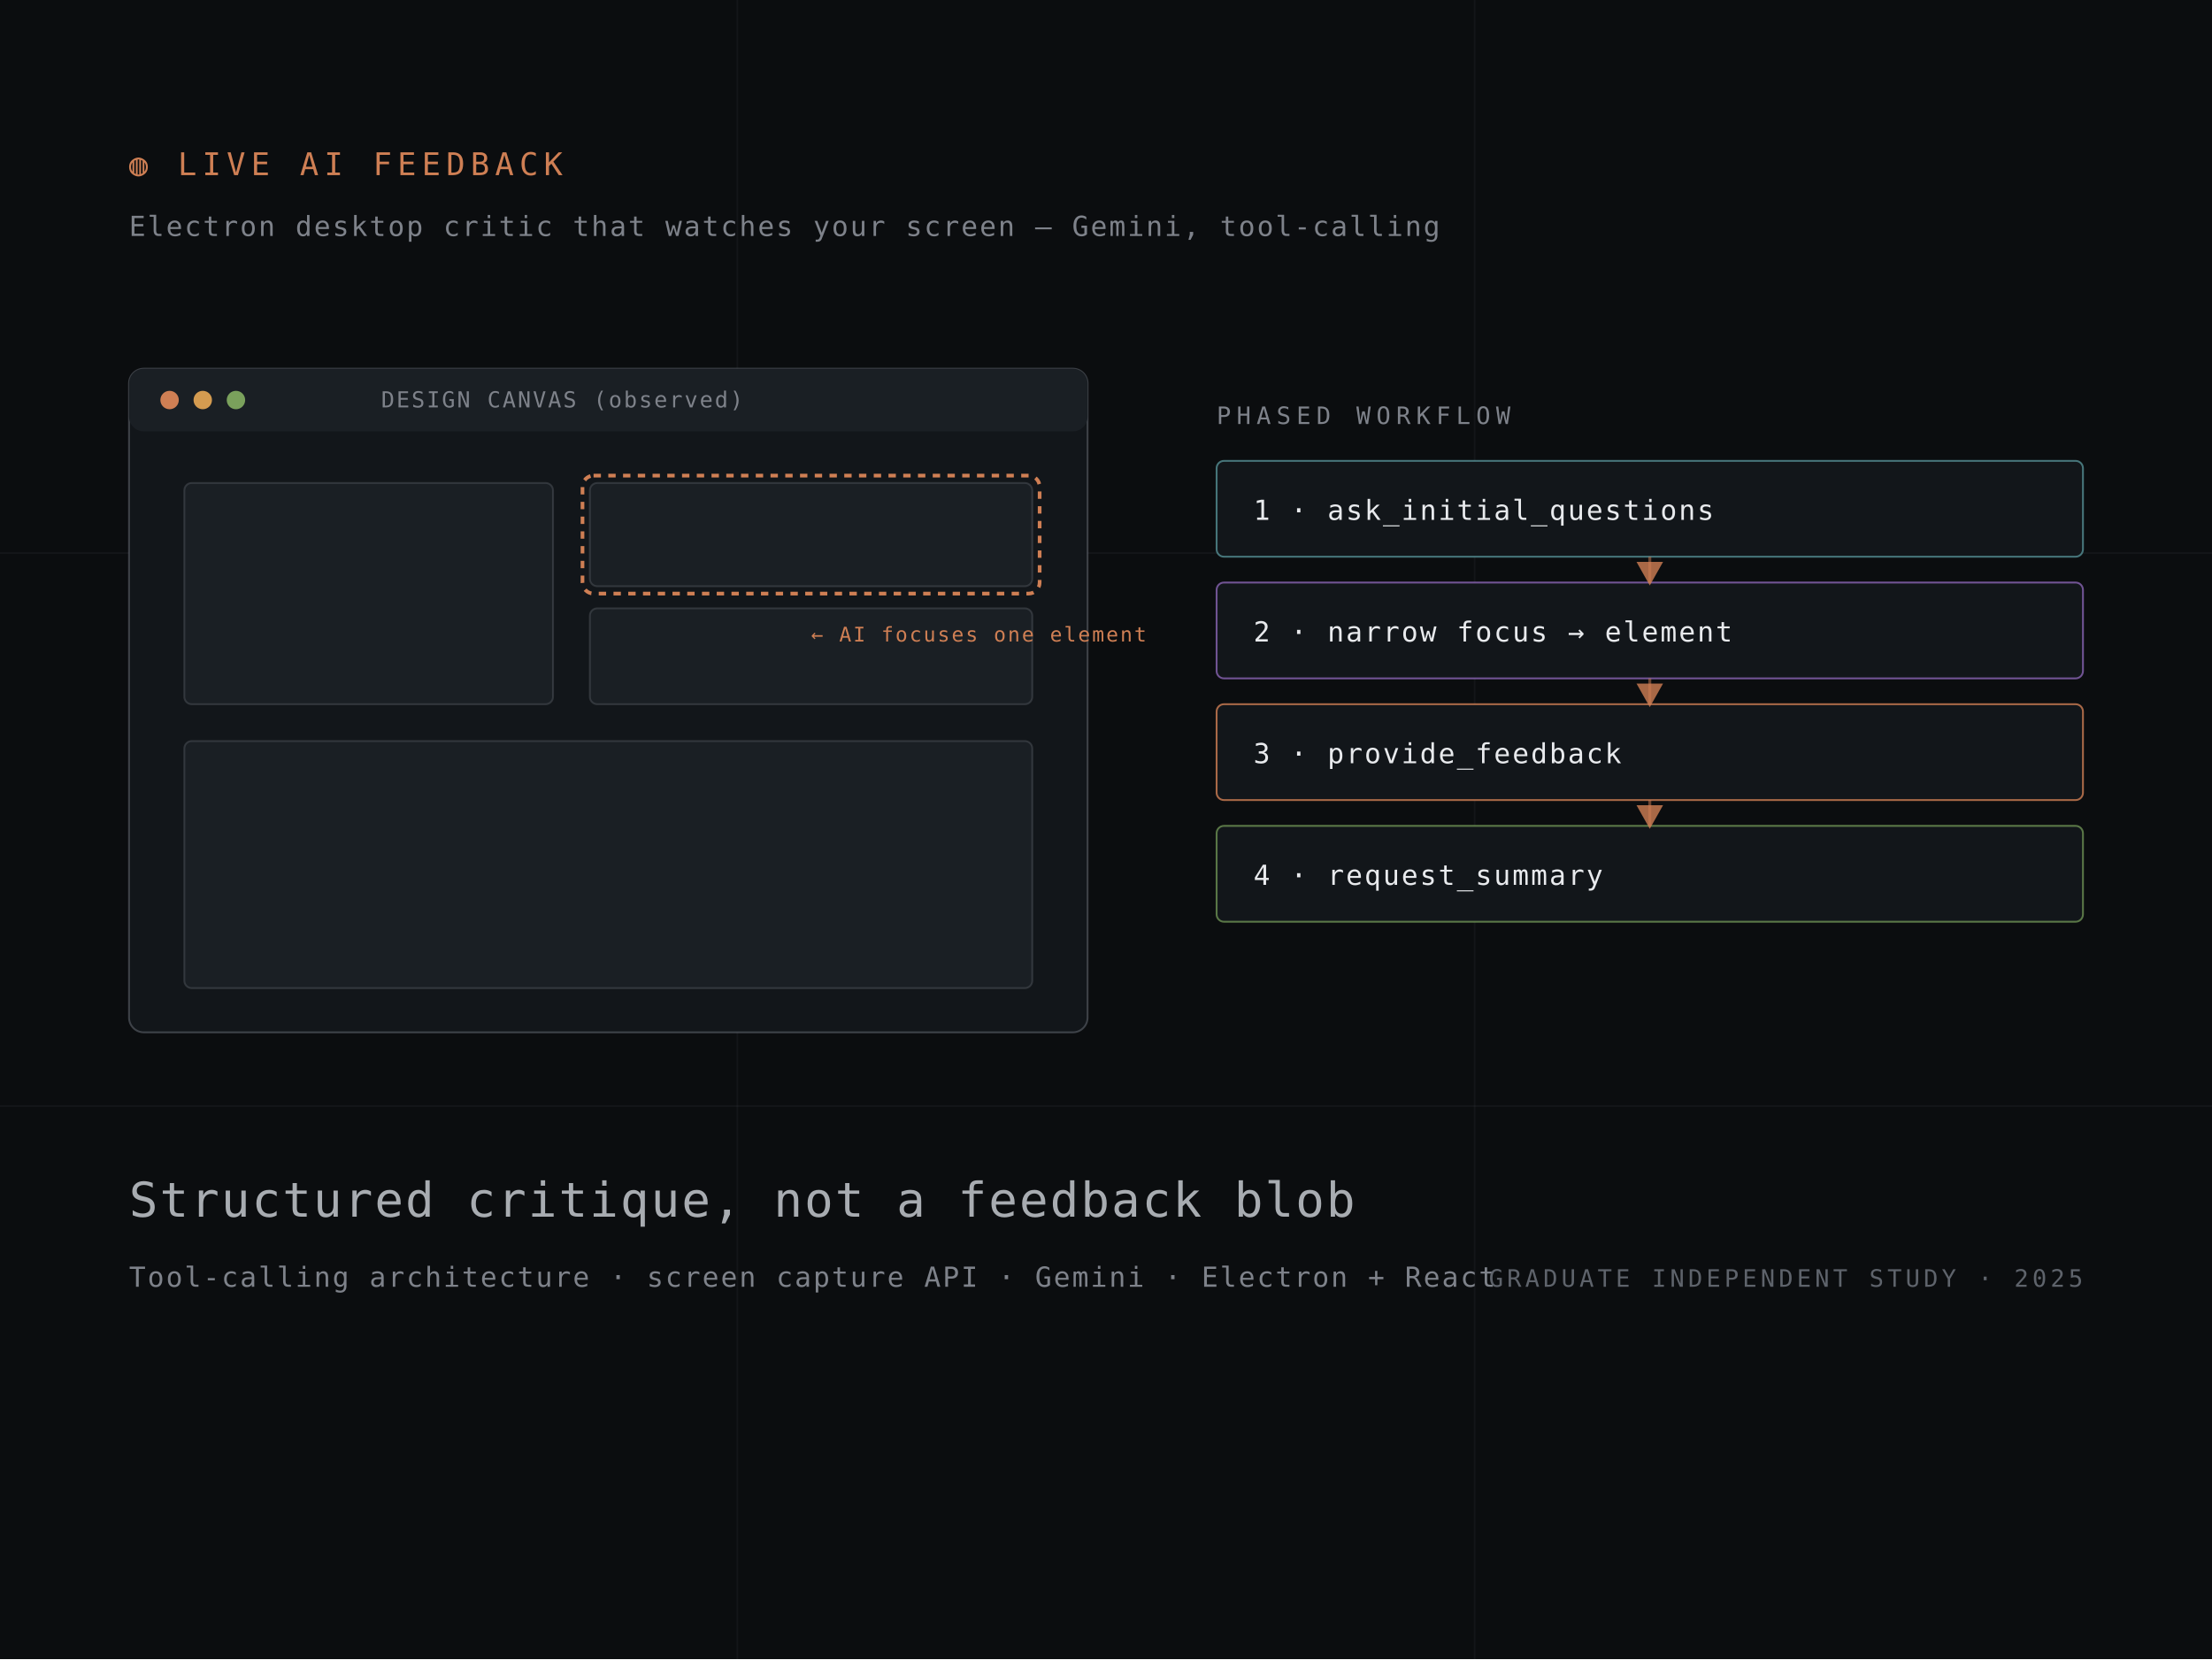
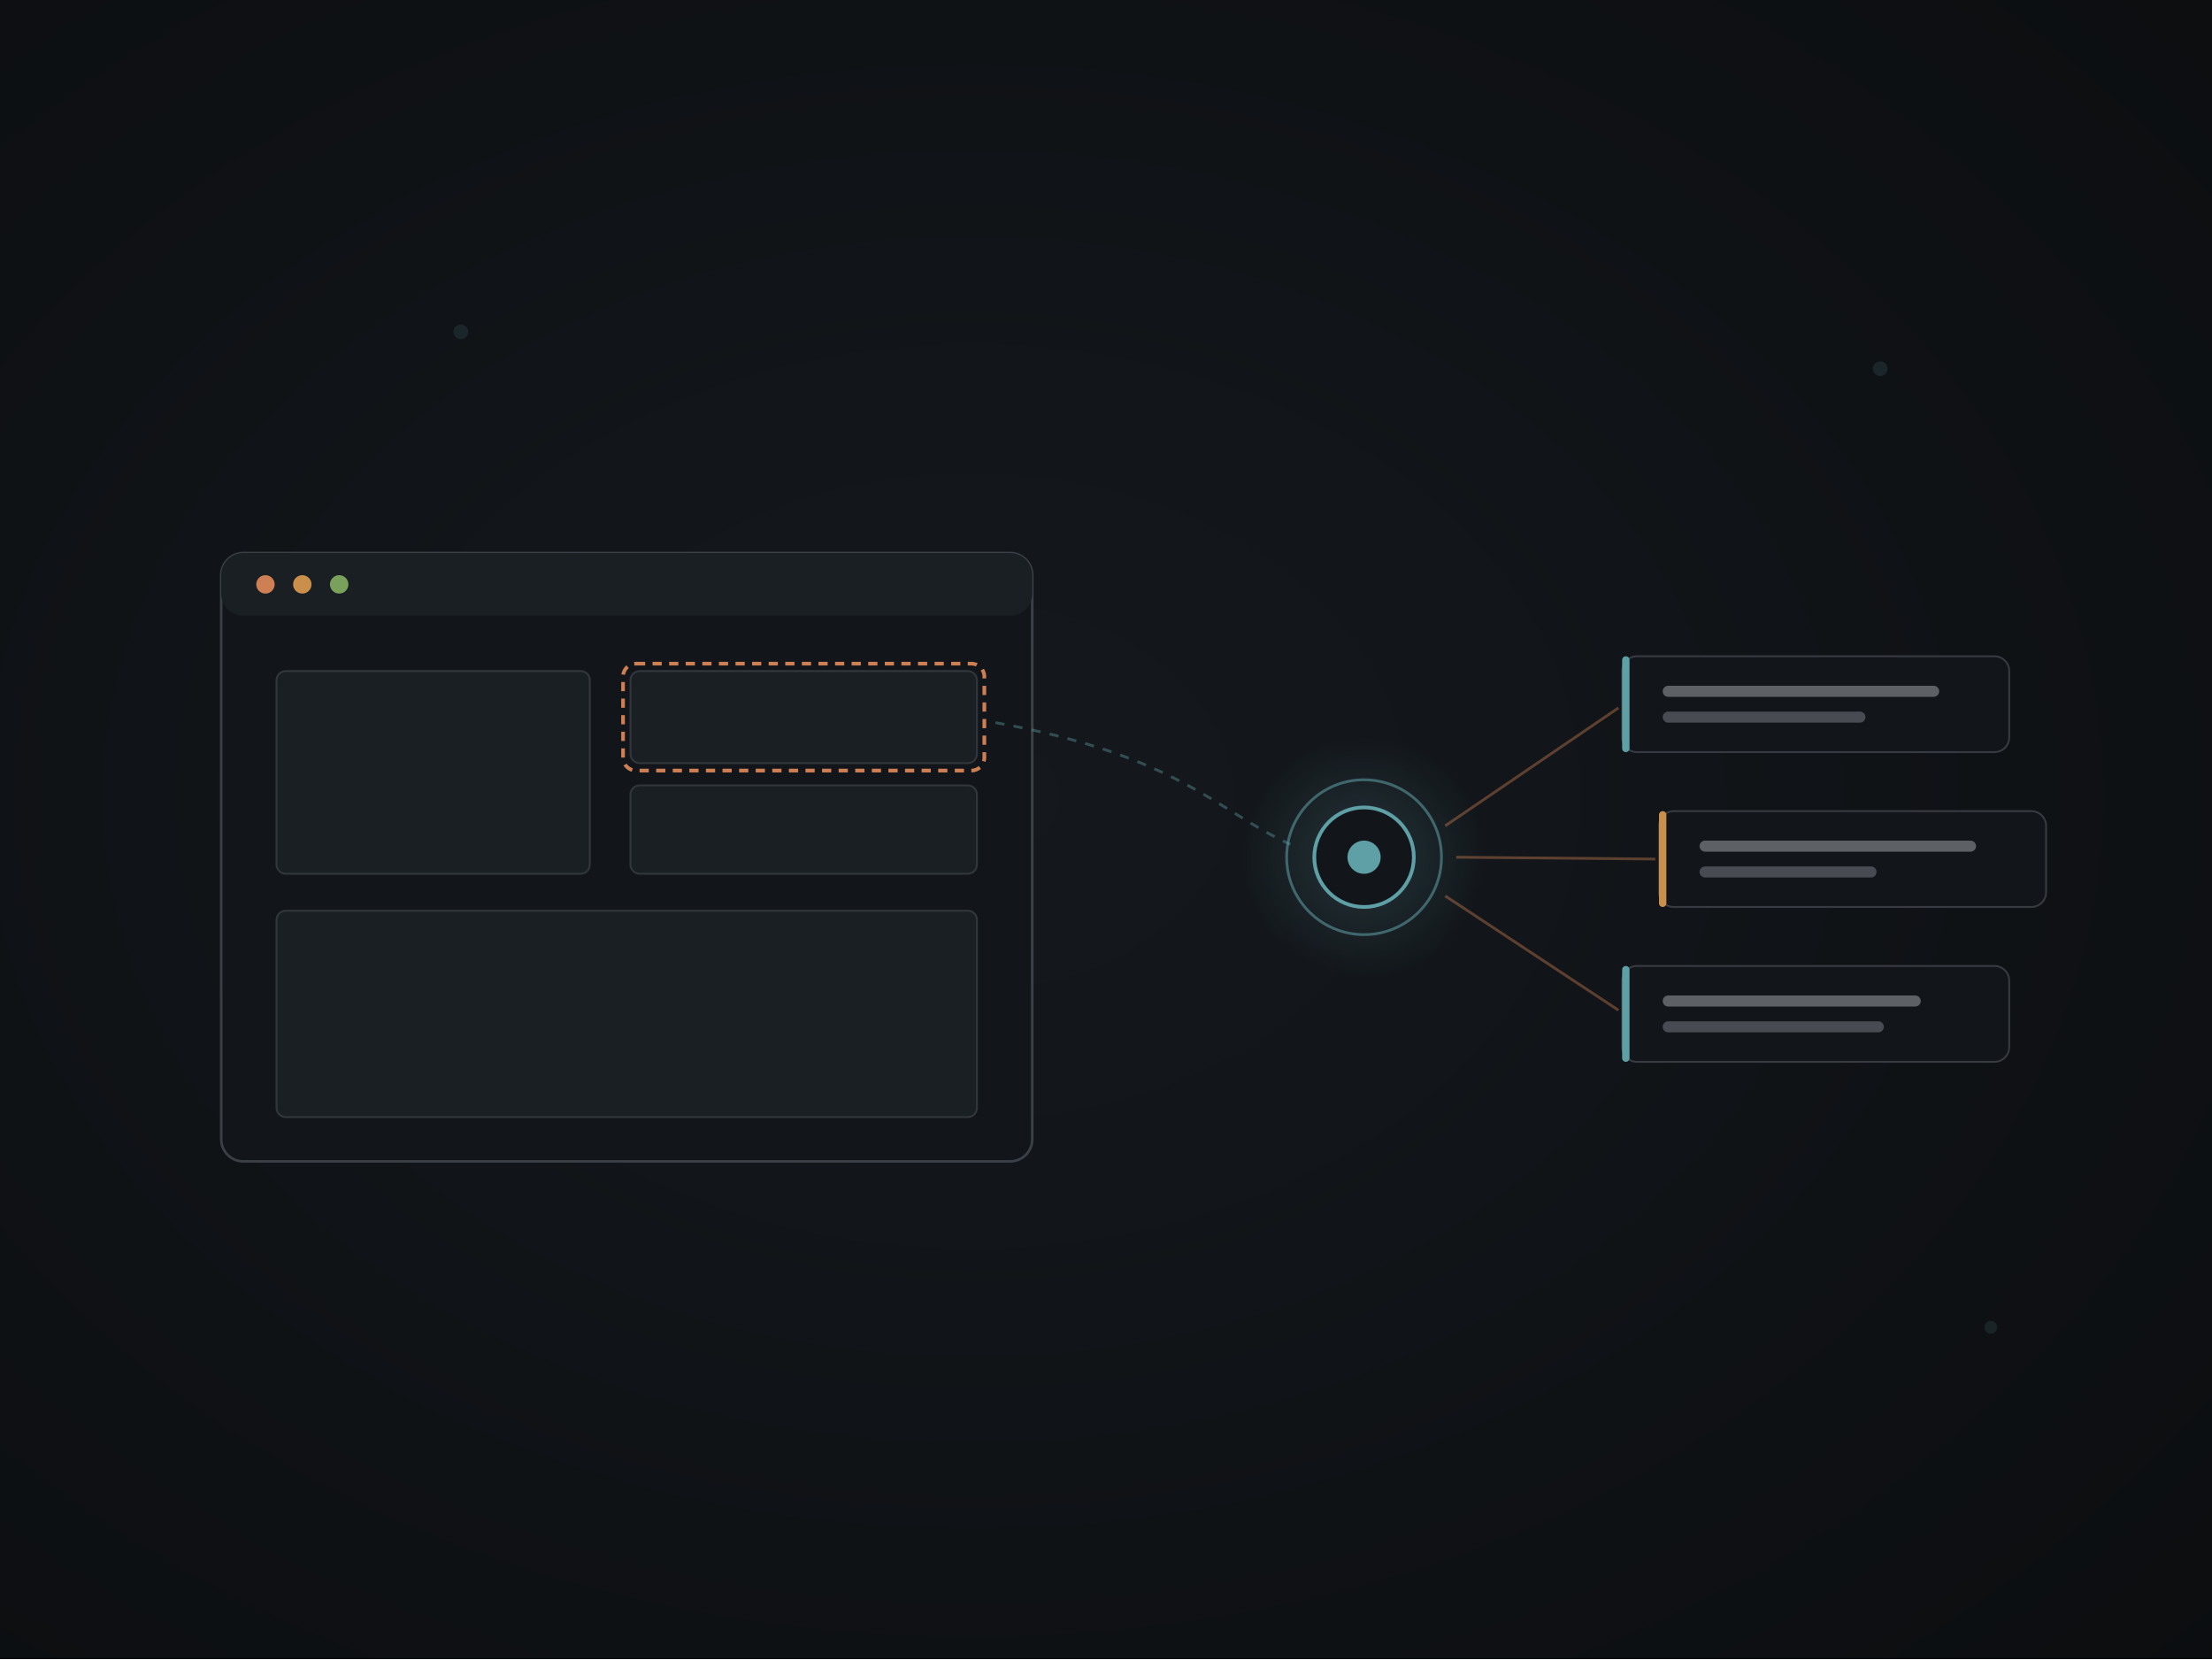
- <svg xmlns="http://www.w3.org/2000/svg" viewBox="0 0 1200 900" width="1200" height="900" font-family="'IBM Plex Mono', ui-monospace, monospace">
+ <svg xmlns="http://www.w3.org/2000/svg" viewBox="0 0 1200 900" width="1200" height="900">
  <defs>
-     <marker id="af-arrow" markerWidth="9" markerHeight="9" refX="7" refY="4.5" orient="auto">
-       <path d="M0,0 L8,4.5 L0,9 Z" fill="#cf7f54" fill-opacity="0.8" />
-     </marker>
+     <radialGradient id="lg" cx="44%" cy="48%" r="78%">
+       <stop offset="0%" stop-color="#15191e" />
+       <stop offset="100%" stop-color="#0b0d0f" />
+     </radialGradient>
+     <radialGradient id="eye" cx="50%" cy="50%" r="50%">
+       <stop offset="0%" stop-color="#5fa0a6" stop-opacity="0.22" />
+       <stop offset="100%" stop-color="#5fa0a6" stop-opacity="0" />
+     </radialGradient>
  </defs>
-   <rect width="1200" height="900" fill="#0b0d0f" />
-   <g stroke="#5e636b" stroke-opacity="0.10" stroke-width="1">
-     <line x1="0" y1="300" x2="1200" y2="300" />
-     <line x1="0" y1="600" x2="1200" y2="600" />
-     <line x1="400" y1="0" x2="400" y2="900" />
-     <line x1="800" y1="0" x2="800" y2="900" />
+   <rect width="1200" height="900" fill="url(#lg)" />
+   <rect x="120" y="300" width="440" height="330" rx="12" fill="#12161a" stroke="#5e636b" stroke-opacity="0.55" stroke-width="1.4" />
+   <rect x="120" y="300" width="440" height="34" rx="12" fill="#1a1f24" />
+   <circle cx="144" cy="317" r="5" fill="#cf7f54" />
+   <circle cx="164" cy="317" r="5" fill="#c98f4b" />
+   <circle cx="184" cy="317" r="5" fill="#7aa15c" />
+   <rect x="150" y="364" width="170" height="110" rx="5" fill="#1a1f24" stroke="#5e636b" stroke-opacity="0.4" />
+   <rect x="342" y="364" width="188" height="50" rx="5" fill="#1a1f24" stroke="#5e636b" stroke-opacity="0.4" />
+   <rect x="342" y="426" width="188" height="48" rx="5" fill="#1a1f24" stroke="#5e636b" stroke-opacity="0.4" />
+   <rect x="150" y="494" width="380" height="112" rx="5" fill="#1a1f24" stroke="#5e636b" stroke-opacity="0.4" />
+   <rect x="338" y="360" width="196" height="58" rx="7" fill="none" stroke="#cf7f54" stroke-width="2" stroke-dasharray="5 4" />
+   <circle cx="740" cy="465" r="66" fill="url(#eye)" />
+   <circle cx="740" cy="465" r="42" fill="none" stroke="#5fa0a6" stroke-opacity="0.55" stroke-width="1.5" />
+   <circle cx="740" cy="465" r="27" fill="#12161a" stroke="#5fa0a6" stroke-width="2" />
+   <circle cx="740" cy="465" r="9" fill="#5fa0a6" />
+   <path d="M540,392 C640,410 660,440 700,458" fill="none" stroke="#5fa0a6" stroke-opacity="0.4" stroke-width="1.5" stroke-dasharray="5 5" />
+   <g>
+     <rect x="880" y="356" width="210" height="52" rx="8" fill="#12161a" stroke="#5e636b" stroke-opacity="0.5" />
+     <rect x="880" y="356" width="4" height="52" rx="2" fill="#5fa0a6" />
+     <rect x="902" y="372" width="150" height="6" rx="3" fill="#a8acb1" fill-opacity="0.5" />
+     <rect x="902" y="386" width="110" height="6" rx="3" fill="#7e828a" fill-opacity="0.5" />
+     <rect x="900" y="440" width="210" height="52" rx="8" fill="#12161a" stroke="#5e636b" stroke-opacity="0.5" />
+     <rect x="900" y="440" width="4" height="52" rx="2" fill="#c98f4b" />
+     <rect x="922" y="456" width="150" height="6" rx="3" fill="#a8acb1" fill-opacity="0.5" />
+     <rect x="922" y="470" width="96" height="6" rx="3" fill="#7e828a" fill-opacity="0.5" />
+     <rect x="880" y="524" width="210" height="52" rx="8" fill="#12161a" stroke="#5e636b" stroke-opacity="0.5" />
+     <rect x="880" y="524" width="4" height="52" rx="2" fill="#5fa0a6" />
+     <rect x="902" y="540" width="140" height="6" rx="3" fill="#a8acb1" fill-opacity="0.5" />
+     <rect x="902" y="554" width="120" height="6" rx="3" fill="#7e828a" fill-opacity="0.5" />
  </g>
-   <text x="70" y="95" fill="#cf7f54" font-size="17" letter-spacing="3">◍ LIVE AI FEEDBACK</text>
-   <text x="70" y="128" fill="#7e828a" font-size="15" letter-spacing="1">Electron desktop critic that watches your screen — Gemini, tool-calling</text>
-   <g>
-     <rect x="70" y="200" width="520" height="360" rx="8" fill="#12161a" stroke="#5e636b" stroke-opacity="0.6" />
-     <rect x="70" y="200" width="520" height="34" rx="8" fill="#1a1f24" />
-     <circle cx="92" cy="217" r="5" fill="#cf7f54" />
-     <circle cx="110" cy="217" r="5" fill="#d49b50" />
-     <circle cx="128" cy="217" r="5" fill="#7aa15c" />
-     <text x="305" y="221" text-anchor="middle" fill="#7e828a" font-size="12" letter-spacing="1">DESIGN CANVAS (observed)</text>
-     <rect x="100" y="262" width="200" height="120" rx="4" fill="#1a1f24" stroke="#5e636b" stroke-opacity="0.4" />
-     <rect x="320" y="262" width="240" height="56" rx="4" fill="#1a1f24" stroke="#5e636b" stroke-opacity="0.4" />
-     <rect x="320" y="330" width="240" height="52" rx="4" fill="#1a1f24" stroke="#5e636b" stroke-opacity="0.4" />
-     <rect x="100" y="402" width="460" height="134" rx="4" fill="#1a1f24" stroke="#5e636b" stroke-opacity="0.4" />
-     <rect x="316" y="258" width="248" height="64" rx="6" fill="none" stroke="#cf7f54" stroke-width="2" stroke-dasharray="4 4" />
-     <text x="440" y="348" fill="#cf7f54" font-size="11" letter-spacing="1">← AI focuses one element</text>
+   <g stroke="#cf7f54" stroke-opacity="0.4" stroke-width="1.5" fill="none">
+     <path d="M784,448 L878,384" />
+     <path d="M790,465 L898,466" />
+     <path d="M784,486 L878,548" />
  </g>
-   <text x="660" y="230" fill="#7e828a" font-size="13" letter-spacing="3">PHASED WORKFLOW</text>
-   <g font-size="15" letter-spacing="1">
-     <rect x="660" y="250" width="470" height="52" rx="4" fill="#12161a" stroke="#5fa0a6" stroke-opacity="0.7" />
-     <text x="680" y="282" fill="#e8eaed">1 · ask_initial_questions</text>
-     <rect x="660" y="316" width="470" height="52" rx="4" fill="#12161a" stroke="#9b6fc9" stroke-opacity="0.7" />
-     <text x="680" y="348" fill="#e8eaed">2 · narrow focus → element</text>
-     <rect x="660" y="382" width="470" height="52" rx="4" fill="#12161a" stroke="#cf7f54" stroke-opacity="0.8" />
-     <text x="680" y="414" fill="#e8eaed">3 · provide_feedback</text>
-     <rect x="660" y="448" width="470" height="52" rx="4" fill="#12161a" stroke="#7aa15c" stroke-opacity="0.7" />
-     <text x="680" y="480" fill="#e8eaed">4 · request_summary</text>
+   <g fill="#5fa0a6" fill-opacity="0.14">
+     <circle cx="250" cy="180" r="4" />
+     <circle cx="1020" cy="200" r="4" />
+     <circle cx="1080" cy="720" r="3.5" />
  </g>
-   <g stroke="#cf7f54" stroke-opacity="0.5" stroke-width="1.6" fill="none">
-     <line x1="895" y1="302" x2="895" y2="316" marker-end="url(#af-arrow)" />
-     <line x1="895" y1="368" x2="895" y2="382" marker-end="url(#af-arrow)" />
-     <line x1="895" y1="434" x2="895" y2="448" marker-end="url(#af-arrow)" />
-   </g>
-   <g fill="#a8acb1" font-size="26" letter-spacing="1">
-     <text x="70" y="660">Structured critique, not a feedback blob</text>
-     <text x="70" y="698" font-size="15" fill="#7e828a">Tool-calling architecture · screen capture API · Gemini · Electron + React</text>
-   </g>
-   <text x="1130" y="698" text-anchor="end" fill="#5e636b" font-size="13" letter-spacing="2">GRADUATE INDEPENDENT STUDY · 2025</text>
</svg>
